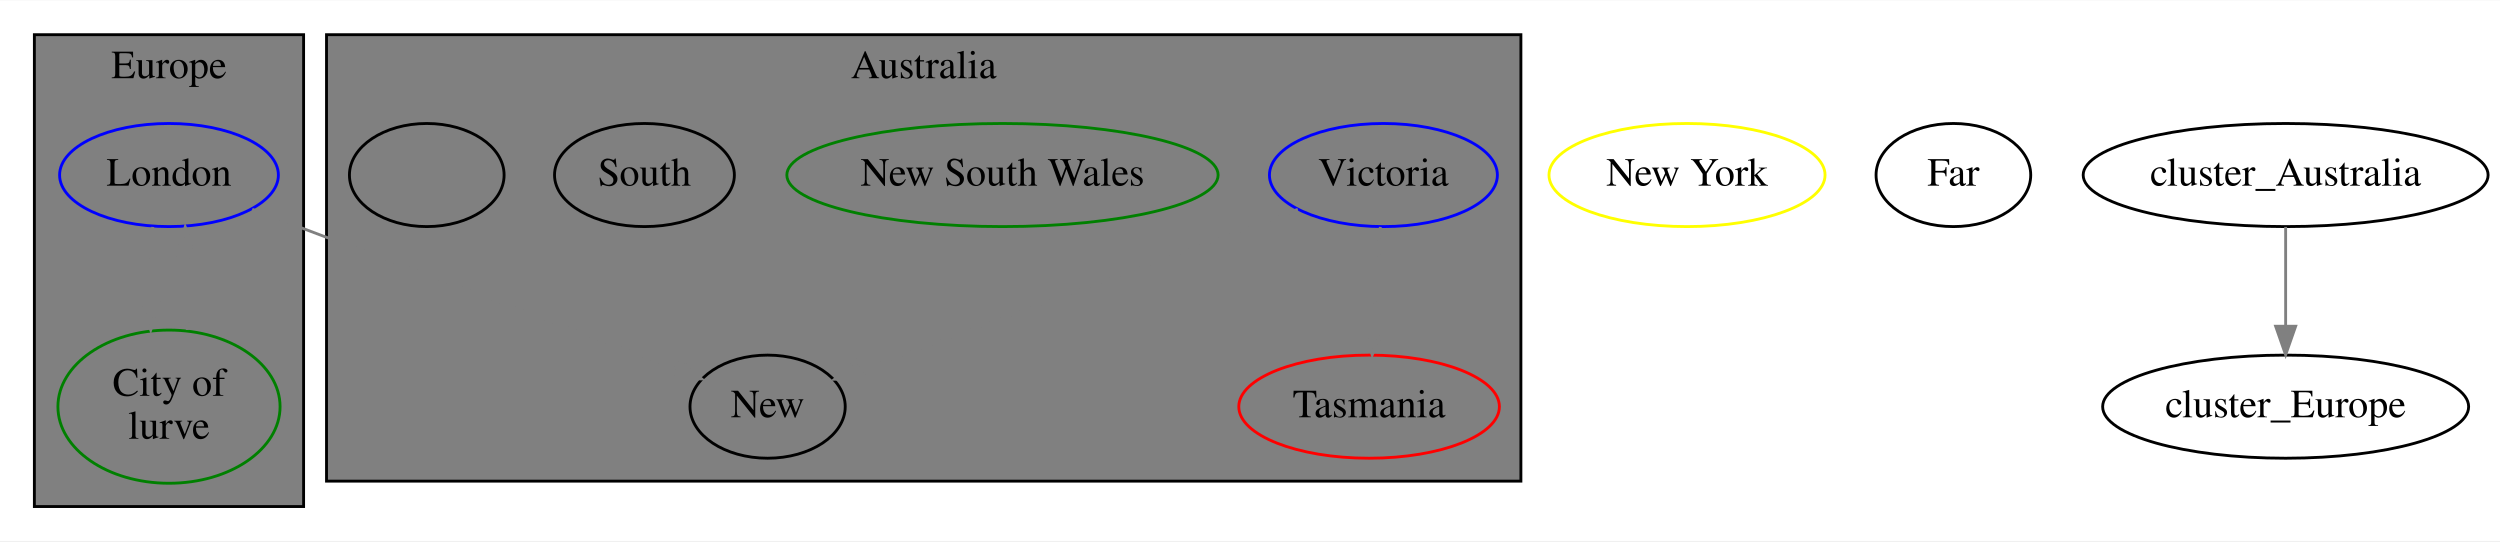
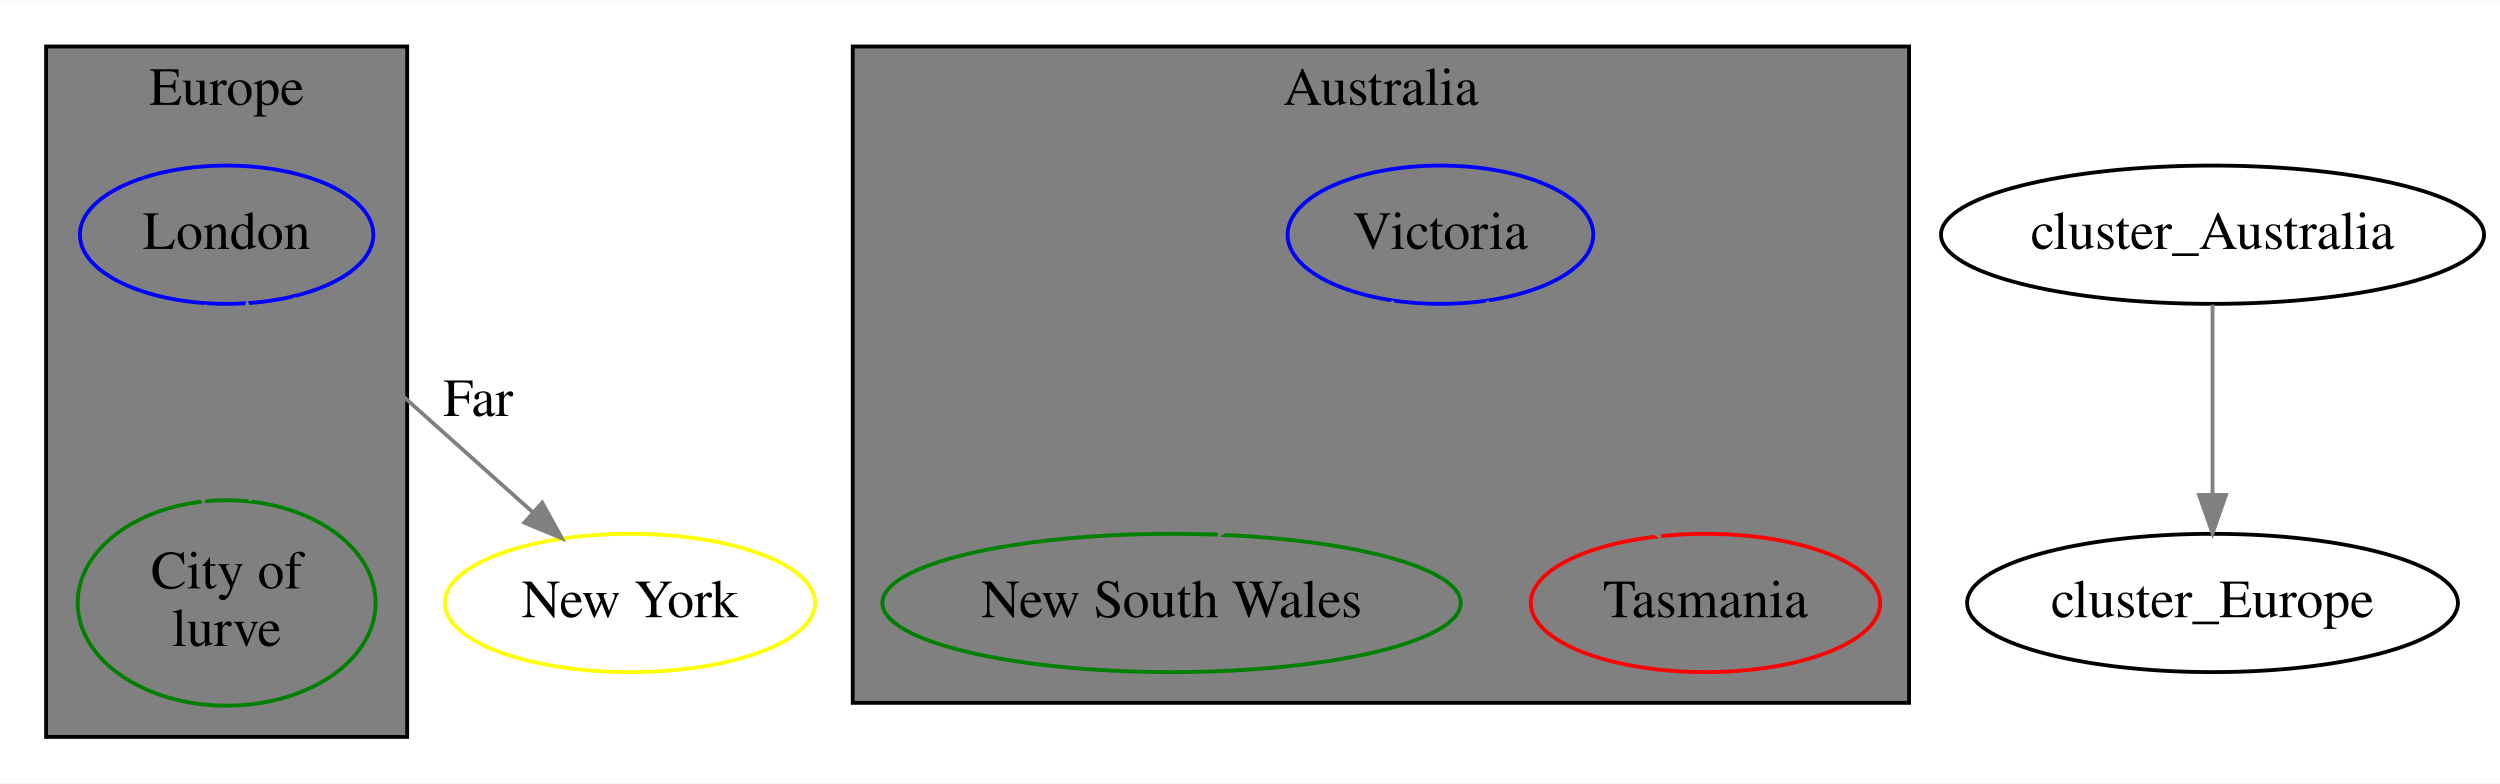
- <svg xmlns="http://www.w3.org/2000/svg" width="873pt" height="189pt" viewBox="0.00 0.00 872.84 188.74">
-   <g id="graph0" class="graph" transform="scale(1 1) rotate(0) translate(4 184.74)">
-     <polygon fill="white" stroke="none" points="-4,4 -4,-184.74 868.844,-184.74 868.844,4 -4,4" />
+ <svg xmlns="http://www.w3.org/2000/svg" width="651pt" height="204pt" viewBox="0.00 0.00 650.84 203.74">
+   <g id="graph0" class="graph" transform="scale(1 1) rotate(0) translate(4 199.74)">
+     <polygon fill="white" stroke="none" points="-4,4 -4,-199.74 646.844,-199.74 646.844,4 -4,4" />
    <g id="clust1" class="cluster">
-       <polygon fill="grey" stroke="black" points="8,-8 8,-172.74 102,-172.74 102,-8 8,-8" />
-       <text text-anchor="middle" x="55" y="-157.54" font-family="Times,serif" font-size="14.00">Europe</text>
+       <polygon fill="grey" stroke="black" points="8,-8 8,-187.74 102,-187.74 102,-8 8,-8" />
+       <text text-anchor="middle" x="55" y="-172.54" font-family="Times,serif" font-size="14.00">Europe</text>
    </g>
    <g id="clust2" class="cluster">
-       <polygon fill="grey" stroke="black" points="110,-16.87 110,-172.74 527,-172.74 527,-16.87 110,-16.87" />
-       <text text-anchor="middle" x="318.5" y="-157.54" font-family="Times,serif" font-size="14.00">Australia</text>
+       <polygon fill="grey" stroke="black" points="218,-16.87 218,-187.74 493,-187.74 493,-16.87 218,-16.87" />
+       <text text-anchor="middle" x="355.5" y="-172.54" font-family="Times,serif" font-size="14.00">Australia</text>
    </g>
    <g id="node1" class="node">
-       <ellipse fill="none" stroke="blue" cx="55" cy="-123.74" rx="38.194" ry="18" />
-       <text text-anchor="middle" x="55" y="-120.04" font-family="Times,serif" font-size="14.00">London</text>
+       <ellipse fill="none" stroke="blue" cx="55" cy="-138.74" rx="38.194" ry="18" />
+       <text text-anchor="middle" x="55" y="-135.04" font-family="Times,serif" font-size="14.00">London</text>
    </g>
    <g id="node2" class="node">
      <ellipse fill="none" stroke="green" cx="55" cy="-42.87" rx="38.782" ry="26.741" />
      <text text-anchor="middle" x="55" y="-46.67" font-family="Times,serif" font-size="14.00">City of</text>
      <text text-anchor="middle" x="55" y="-31.67" font-family="Times,serif" font-size="14.00">lurve</text>
    </g>
    <g id="edge1" class="edge">
-       <path fill="none" stroke="grey" d="M49.322,-105.626C48.496,-97.99 48.148,-88.688 48.276,-79.645" />
-       <polygon fill="grey" stroke="grey" points="51.774,-79.763 48.623,-69.647 44.778,-79.52 51.774,-79.763" />
+       <path fill="none" stroke="grey" d="M49.636,-120.523C48.391,-109.135 47.985,-93.782 48.417,-79.807" />
+       <polygon fill="grey" stroke="grey" points="51.93,-79.634 48.912,-69.478 44.938,-79.299 51.93,-79.634" />
+     </g>
+     <g id="node3" class="node">
+       <ellipse fill="none" stroke="yellow" cx="160" cy="-42.87" rx="48.192" ry="18" />
+       <text text-anchor="middle" x="160" y="-39.17" font-family="Times,serif" font-size="14.00">New York</text>
+     </g>
+     <g id="edge3" class="edge">
+       <path fill="none" stroke="grey" d="M72.339,-122.239C89.335,-107.044 115.431,-83.715 134.734,-66.457" />
+       <polygon fill="grey" stroke="grey" points="137.162,-68.982 142.285,-59.708 132.497,-63.763 137.162,-68.982" />
+       <text text-anchor="middle" x="120.5" y="-91.54" font-family="Times,serif" font-size="14.00">Far</text>
+     </g>
+     <g id="edge2" class="edge">
+       <path fill="none" stroke="grey" d="M61.088,-69.478C61.932,-82.149 61.969,-97.455 61.2,-110.359" />
+       <polygon fill="grey" stroke="grey" points="57.695,-110.27 60.364,-120.523 64.672,-110.843 57.695,-110.27" />
    </g>
    <g id="node4" class="node">
-       <ellipse fill="none" stroke="black" cx="264" cy="-42.87" rx="27.097" ry="18" />
-       <text text-anchor="middle" x="264" y="-39.17" font-family="Times,serif" font-size="14.00">New</text>
-     </g>
-     <g id="edge3" class="edge">
-       <path fill="none" stroke="grey" d="M84.061,-111.774C122.814,-97.149 191.207,-71.34 231.588,-56.101" />
-       <polygon fill="grey" stroke="grey" points="232.853,-59.365 240.973,-52.56 230.381,-52.816 232.853,-59.365" />
-     </g>
-     <g id="edge2" class="edge">
-       <path fill="none" stroke="grey" d="M61.377,-69.647C61.848,-77.946 61.873,-87.166 61.451,-95.562" />
-       <polygon fill="grey" stroke="grey" points="57.955,-95.388 60.678,-105.626 64.934,-95.924 57.955,-95.388" />
-     </g>
-     <g id="node3" class="node">
-       <ellipse fill="none" stroke="yellow" cx="585" cy="-123.74" rx="48.192" ry="18" />
-       <text text-anchor="middle" x="585" y="-120.04" font-family="Times,serif" font-size="14.00">New York</text>
+       <ellipse fill="none" stroke="blue" cx="371" cy="-138.74" rx="39.794" ry="18" />
+       <text text-anchor="middle" x="371" y="-135.04" font-family="Times,serif" font-size="14.00">Victoria</text>
    </g>
    <g id="node5" class="node">
-       <ellipse fill="none" stroke="black" cx="678" cy="-123.74" rx="27" ry="18" />
-       <text text-anchor="middle" x="678" y="-120.04" font-family="Times,serif" font-size="14.00">Far</text>
+       <ellipse fill="none" stroke="green" cx="301" cy="-42.87" rx="75.287" ry="18" />
+       <text text-anchor="middle" x="301" y="-39.17" font-family="Times,serif" font-size="14.00">New South Wales</text>
+     </g>
+     <g id="edge4" class="edge">
+       <path fill="none" stroke="grey" d="M358.807,-121.389C347.999,-106.896 332.053,-85.512 319.645,-68.873" />
+       <polygon fill="grey" stroke="grey" points="322.308,-66.59 313.525,-60.666 316.697,-70.775 322.308,-66.59" />
    </g>
    <g id="node6" class="node">
-       <ellipse fill="none" stroke="blue" cx="479" cy="-123.74" rx="39.794" ry="18" />
-       <text text-anchor="middle" x="479" y="-120.04" font-family="Times,serif" font-size="14.00">Victoria</text>
+       <ellipse fill="none" stroke="red" cx="440" cy="-42.87" rx="45.492" ry="18" />
+       <text text-anchor="middle" x="440" y="-39.17" font-family="Times,serif" font-size="14.00">Tasmania</text>
    </g>
-     <g id="edge4" class="edge">
-       <path fill="none" stroke="grey" d="M449.105,-111.774C409.132,-97.11 338.506,-71.202 297.01,-55.979" />
-       <polygon fill="grey" stroke="grey" points="297.967,-52.602 287.373,-52.444 295.556,-59.174 297.967,-52.602" />
+     <g id="edge5" class="edge">
+       <path fill="none" stroke="grey" d="M383.019,-121.389C393.738,-106.807 409.585,-85.248 421.847,-68.565" />
+       <polygon fill="grey" stroke="grey" points="424.785,-70.479 427.887,-60.349 419.145,-66.333 424.785,-70.479" />
+     </g>
+     <g id="node7" class="node">
+       <ellipse fill="none" stroke="black" cx="572" cy="-138.74" rx="70.688" ry="18" />
+       <text text-anchor="middle" x="572" y="-135.04" font-family="Times,serif" font-size="14.00">cluster_Australia</text>
    </g>
    <g id="node8" class="node">
-       <ellipse fill="none" stroke="red" cx="474" cy="-42.87" rx="45.492" ry="18" />
-       <text text-anchor="middle" x="474" y="-39.17" font-family="Times,serif" font-size="14.00">Tasmania</text>
-     </g>
-     <g id="edge5" class="edge">
-       <path fill="none" stroke="grey" d="M477.915,-105.626C477.273,-95.498 476.445,-82.44 475.716,-70.942" />
-       <polygon fill="grey" stroke="grey" points="479.209,-70.709 475.083,-60.95 472.223,-71.152 479.209,-70.709" />
-     </g>
-     <g id="node7" class="node">
-       <ellipse fill="none" stroke="green" cx="346" cy="-123.74" rx="75.287" ry="18" />
-       <text text-anchor="middle" x="346" y="-120.04" font-family="Times,serif" font-size="14.00">New South Wales</text>
-     </g>
-     <g id="node9" class="node">
-       <ellipse fill="none" stroke="black" cx="221" cy="-123.74" rx="31.396" ry="18" />
-       <text text-anchor="middle" x="221" y="-120.04" font-family="Times,serif" font-size="14.00">South</text>
-     </g>
-     <g id="node10" class="node">
-       <ellipse fill="none" stroke="black" cx="145" cy="-123.74" rx="27" ry="18" />
-     </g>
-     <g id="node11" class="node">
-       <ellipse fill="none" stroke="black" cx="794" cy="-123.74" rx="70.688" ry="18" />
-       <text text-anchor="middle" x="794" y="-120.04" font-family="Times,serif" font-size="14.00">cluster_Australia</text>
-     </g>
-     <g id="node12" class="node">
-       <ellipse fill="none" stroke="black" cx="794" cy="-42.87" rx="63.889" ry="18" />
-       <text text-anchor="middle" x="794" y="-39.17" font-family="Times,serif" font-size="14.00">cluster_Europe</text>
+       <ellipse fill="none" stroke="black" cx="572" cy="-42.87" rx="63.889" ry="18" />
+       <text text-anchor="middle" x="572" y="-39.17" font-family="Times,serif" font-size="14.00">cluster_Europe</text>
    </g>
    <g id="edge6" class="edge">
-       <path fill="none" stroke="grey" d="M794,-105.626C794,-95.601 794,-82.706 794,-71.295" />
-       <polygon fill="grey" stroke="grey" points="797.5,-70.95 794,-60.95 790.5,-70.95 797.5,-70.95" />
+       <path fill="none" stroke="grey" d="M572,-120.523C572,-106.761 572,-87.21 572,-71.297" />
+       <polygon fill="grey" stroke="grey" points="575.5,-70.978 572,-60.978 568.5,-70.978 575.5,-70.978" />
    </g>
  </g>
</svg>
